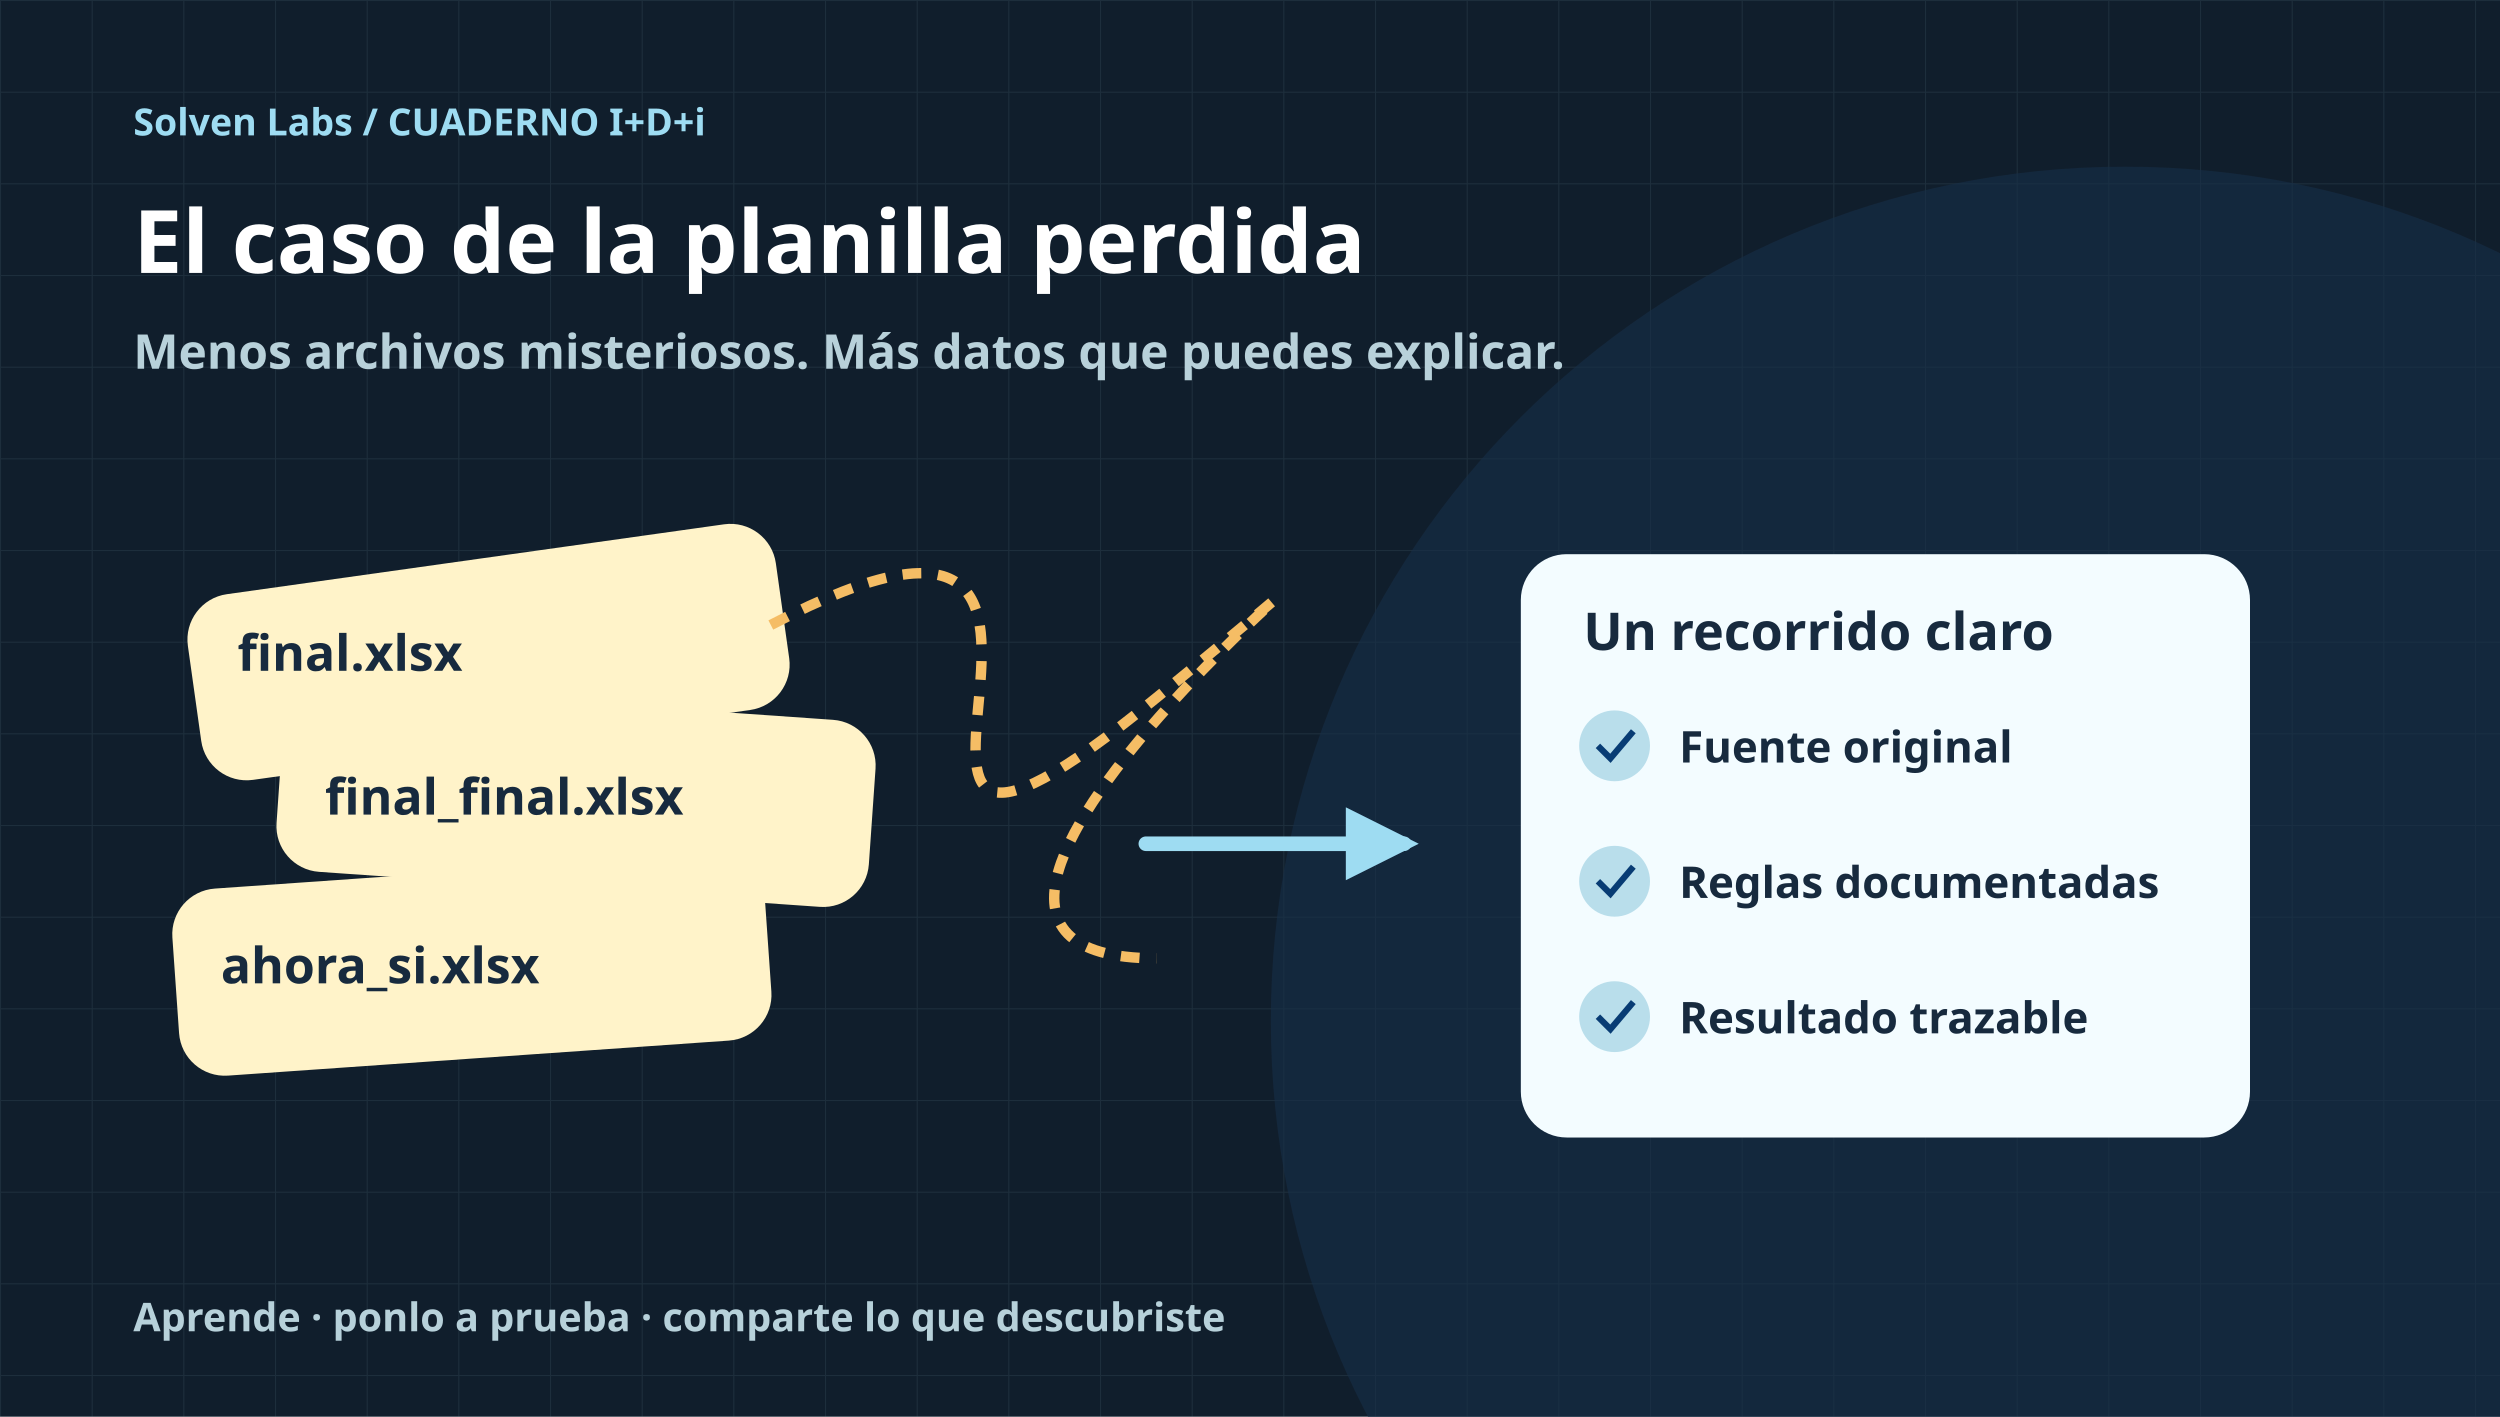
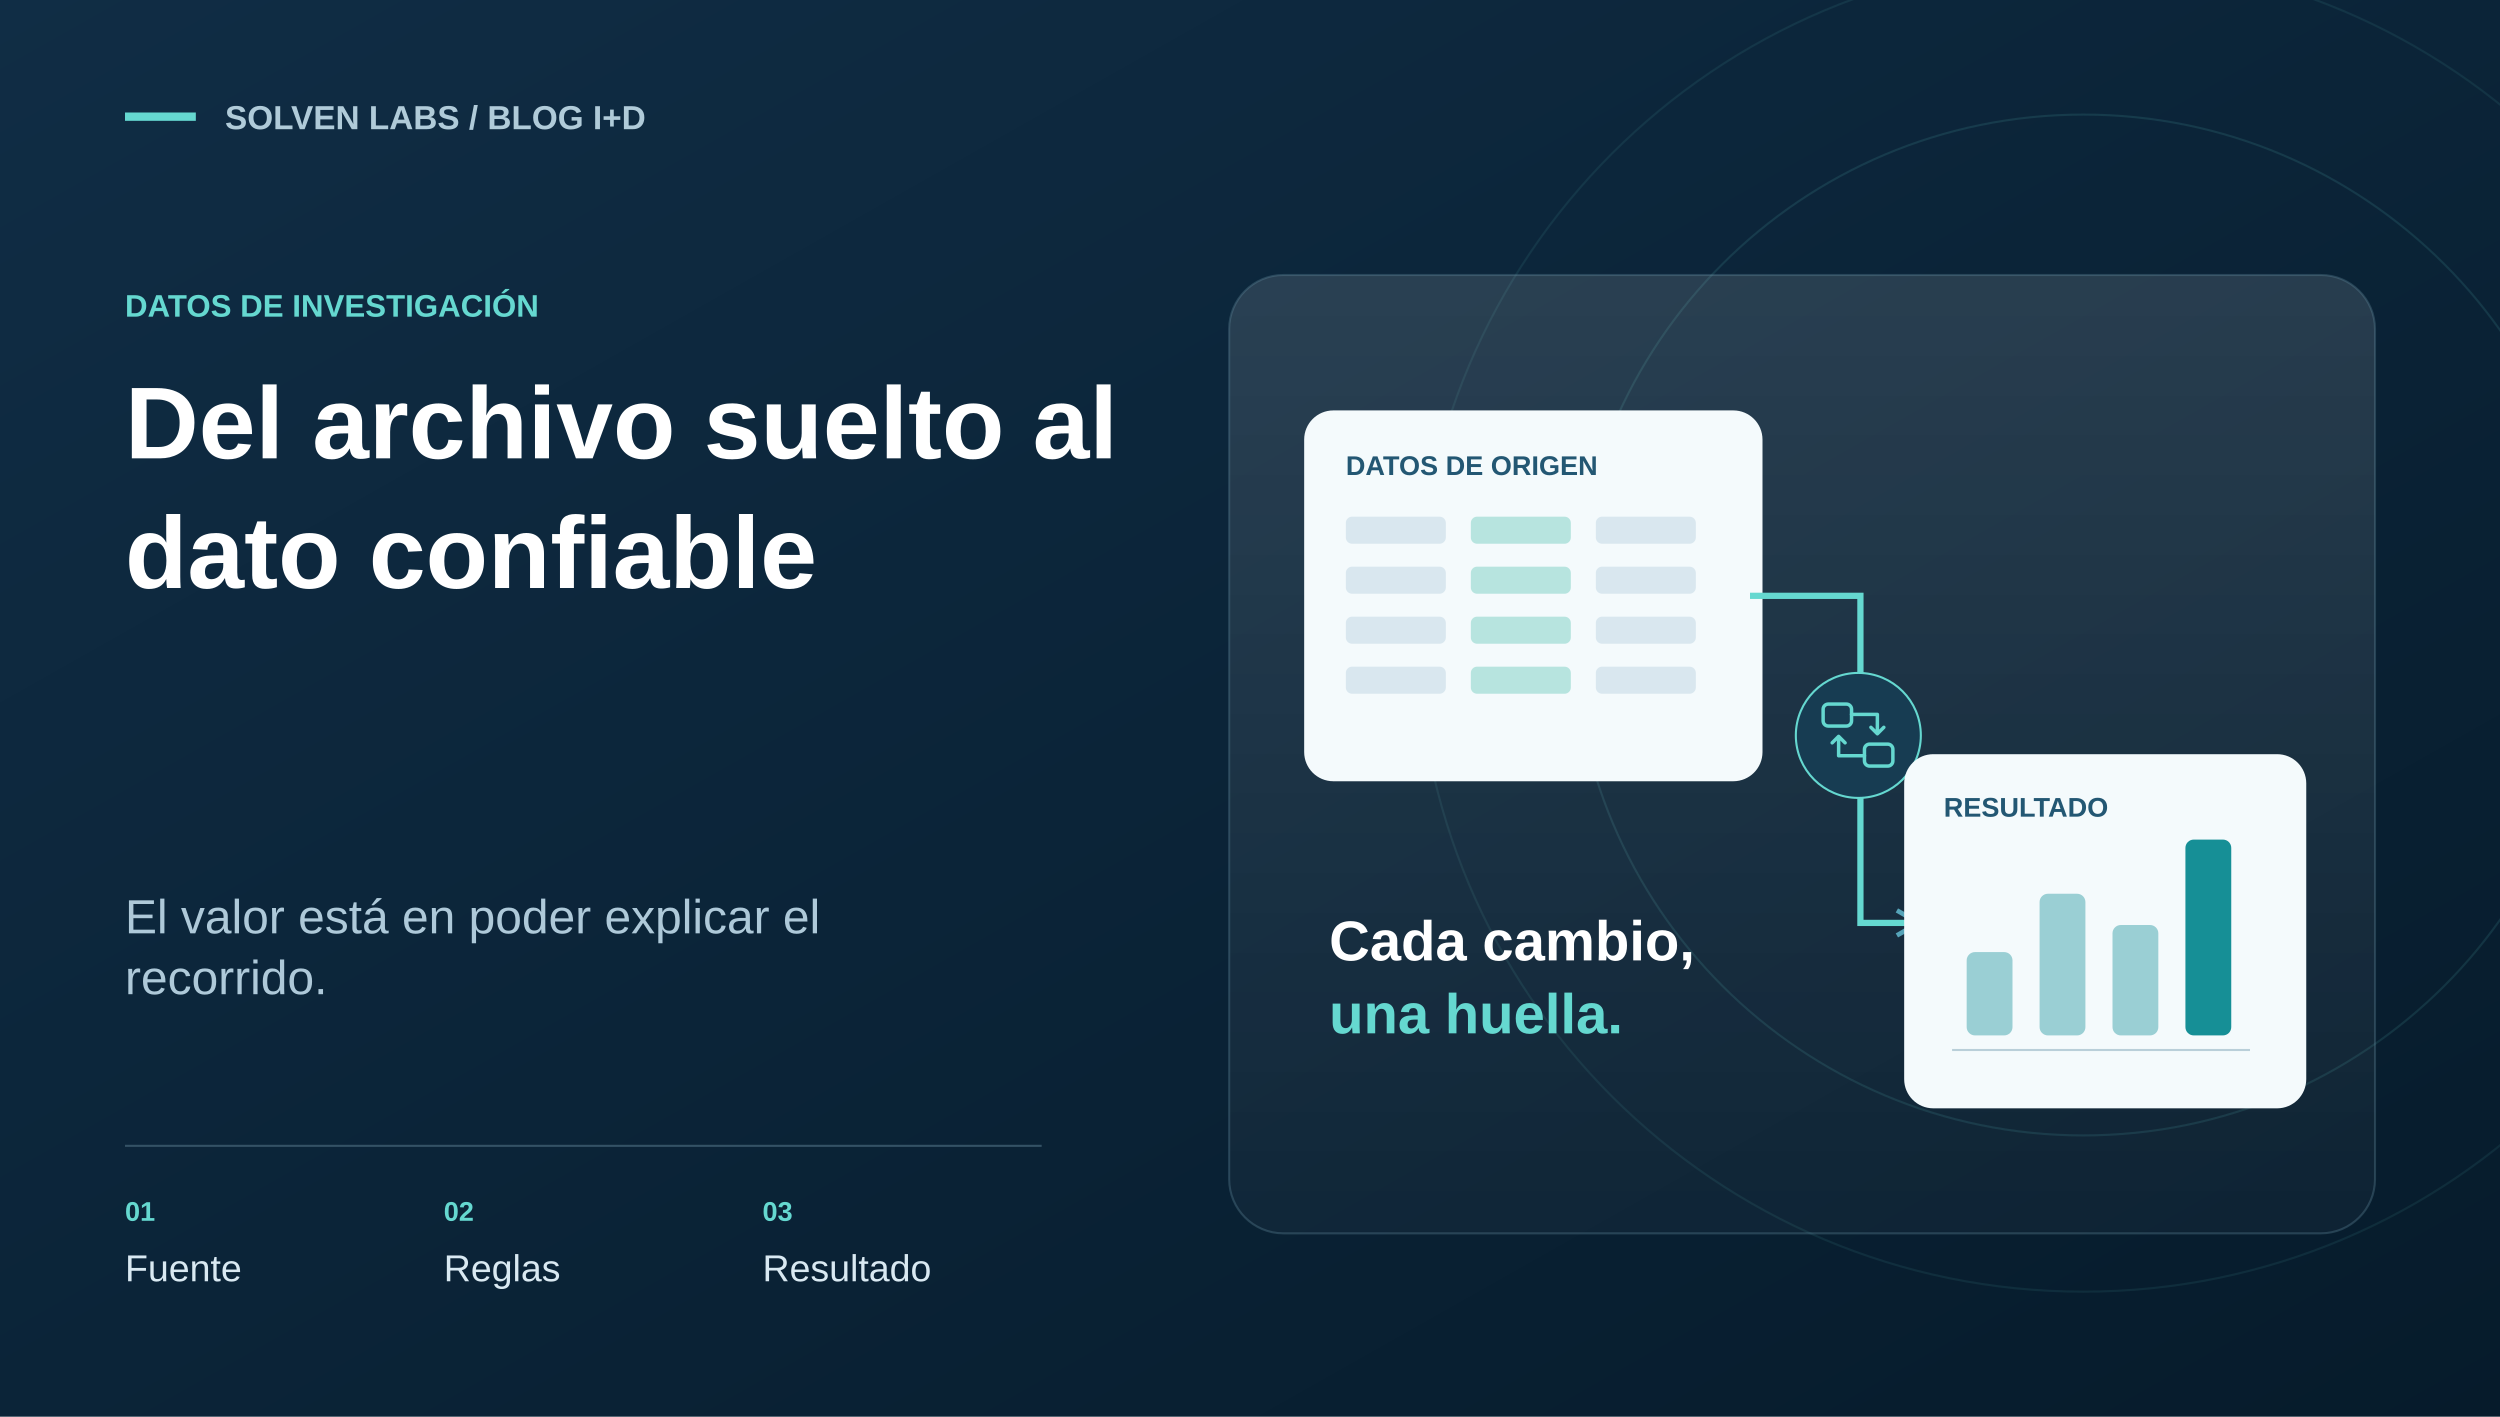
- <svg xmlns="http://www.w3.org/2000/svg" viewBox="0 0 1200 680" role="img">
+ <svg xmlns="http://www.w3.org/2000/svg" viewBox="0 0 1200 680" role="img" aria-labelledby="title desc">
  <defs>
-     <pattern id="grid" width="44" height="44" patternUnits="userSpaceOnUse">
-       <path d="M44 0H0V44" fill="none" stroke="#b8e4f4" stroke-opacity=".08" />
-     </pattern>
+     <linearGradient id="paper" x2="1" y2="1">
+       <stop stop-color="#f9fcfd" />
+       <stop offset="1" stop-color="#eaf2f6" />
+     </linearGradient>
+     <linearGradient id="night" x2="1" y2="1">
+       <stop stop-color="#102d45" />
+       <stop offset="1" stop-color="#061b2b" />
+     </linearGradient>
+     <linearGradient id="glass" x2="0" y2="1">
+       <stop stop-color="#fff" stop-opacity=".12" />
+       <stop offset="1" stop-color="#fff" stop-opacity=".025" />
+     </linearGradient>
+     <filter id="shadow" x="-30%" y="-30%" width="160%" height="180%">
+       <feDropShadow dx="0" dy="10" stdDeviation="12" flood-color="#052d45" flood-opacity=".1" />
+     </filter>
    <marker id="arrow" viewBox="0 0 10 10" refX="8" refY="5" markerWidth="5" markerHeight="5" orient="auto">
-       <path d="M0 0L10 5L0 10" fill="#9edcf2" />
+       <path d="m1 1 7 4-7 4" fill="none" stroke="#56a4b9" stroke-width="1.5" />
    </marker>
  </defs>
-   <rect width="1200" height="680" fill="#101e2c" />
-   <rect width="1200" height="680" fill="url(#grid)" />
-   <circle cx="1020" cy="490" r="410" fill="#162e48" opacity=".6" />
-   <text x="64" y="65" font-family="sans-serif" font-size="18" font-weight="600" fill="#9edcf2">Solven Labs / CUADERNO I+D+i</text>
-   <text x="64" y="131" font-family="sans-serif" font-size="42" font-weight="800" fill="#fff">El caso de la planilla perdida</text>
-   <text x="64" y="177" font-family="sans-serif" font-size="23" font-weight="600" fill="#b8d1da">Menos archivos misteriosos. Más datos que puedes explicar.</text>
-   <rect x="92" y="268" width="285" height="90" rx="22" fill="#fff3c9" transform="rotate(-8 234.5 313.0)" />
-   <text x="114" y="322" font-family="sans-serif" font-size="24" font-weight="600" fill="#172a3e">final.xlsx</text>
-   <rect x="134" y="337" width="285" height="90" rx="22" fill="#fff3c9" transform="rotate(4 276.5 382.0)" />
-   <text x="156" y="391" font-family="sans-serif" font-size="24" font-weight="600" fill="#172a3e">final_final.xlsx</text>
-   <rect x="84" y="418" width="285" height="90" rx="22" fill="#fff3c9" transform="rotate(-4 226.5 463.0)" />
-   <text x="106" y="472" font-family="sans-serif" font-size="24" font-weight="600" fill="#172a3e">ahora_si.xlsx</text>
-   <path d="M370 300C580 190 365 490 555 335S380 460 555 460" fill="none" stroke="#f5bd65" stroke-width="5" stroke-dasharray="9 8" />
-   <path d="M550 405H674" fill="none" stroke="#9edcf2" stroke-width="7" stroke-linecap="round" marker-end="url(#arrow)" />
-   <rect x="730" y="266" width="350" height="280" rx="22" fill="#f3fcff" transform="rotate(0 905.0 406.0)" />
-   <text x="760" y="312" font-family="sans-serif" font-size="25" font-weight="600" fill="#172a3e">Un recorrido claro</text>
-   <circle cx="775" cy="358" r="17" fill="#b9deeb" />
-   <path d="M767 358l6 6 11-13" fill="none" stroke="#083c74" stroke-width="3" />
-   <text x="806" y="366" font-family="sans-serif" font-size="21" font-weight="600" fill="#172a3e">Fuente original</text>
-   <circle cx="775" cy="423" r="17" fill="#b9deeb" />
-   <path d="M767 423l6 6 11-13" fill="none" stroke="#083c74" stroke-width="3" />
-   <text x="806" y="431" font-family="sans-serif" font-size="21" font-weight="600" fill="#172a3e">Reglas documentadas</text>
-   <circle cx="775" cy="488" r="17" fill="#b9deeb" />
-   <path d="M767 488l6 6 11-13" fill="none" stroke="#083c74" stroke-width="3" />
-   <text x="806" y="496" font-family="sans-serif" font-size="21" font-weight="600" fill="#172a3e">Resultado trazable</text>
-   <text x="64" y="639" font-family="sans-serif" font-size="19" font-weight="600" fill="#b7d1da">Aprende · ponlo a prueba · comparte lo que descubriste</text>
+   <g font-family="Arial, Helvetica, sans-serif">
+     <rect width="1200" height="680" fill="url(#night)" />
+     <circle cx="1000" cy="300" r="320" fill="none" stroke="#65d8d0" stroke-opacity=".09" />
+     <circle cx="1000" cy="300" r="245" fill="none" stroke="#65d8d0" stroke-opacity=".12" />
+     <path d="M60 56h34" stroke="#65d8d0" stroke-width="4" />
+     <text x="108" y="62" fill="#b0cbd9" font-size="16" font-weight="700">SOLVEN LABS  /  BLOG I+D</text>
+     <text x="60" y="152" fill="#65d8d0" font-size="15" font-weight="700">DATOS DE INVESTIGACIÓN</text>
+     <text x="60" y="220" fill="#fff" font-size="49" font-weight="700">Del archivo suelto al</text>
+     <text x="60" y="282.23" fill="#fff" font-size="49" font-weight="700">dato confiable</text>
+     <text x="60" y="448" fill="#aec9d9" font-size="23" font-weight="400">El valor está en poder explicar el</text>
+     <text x="60" y="477.21" fill="#aec9d9" font-size="23" font-weight="400">recorrido.</text>
+     <path d="M60 550h440" stroke="#345265" />
+     <text x="60" y="586" fill="#65d8d0" font-size="13" font-weight="700">01</text>
+     <text x="60" y="615" fill="#d9e9f2" font-size="18" font-weight="500">Fuente</text>
+     <text x="213" y="586" fill="#65d8d0" font-size="13" font-weight="700">02</text>
+     <text x="213" y="615" fill="#d9e9f2" font-size="18" font-weight="500">Reglas</text>
+     <text x="366" y="586" fill="#65d8d0" font-size="13" font-weight="700">03</text>
+     <text x="366" y="615" fill="#d9e9f2" font-size="18" font-weight="500">Resultado</text>
+     <g transform="translate(590 132)">
+       <rect width="550" height="460" rx="26" fill="url(#glass)" stroke="#648ea1" stroke-opacity=".32" />
+       <rect x="36" y="65" width="220" height="178" rx="14" fill="#f4fafc" />
+       <text x="56" y="96" fill="#235773" font-size="13" font-weight="700">DATOS DE ORIGEN</text>
+       <rect x="56" y="116" width="48" height="13" rx="3" fill="#d9e7ef" />
+       <rect x="116" y="116" width="48" height="13" rx="3" fill="#b7e4df" />
+       <rect x="176" y="116" width="48" height="13" rx="3" fill="#d9e7ef" />
+       <rect x="56" y="140" width="48" height="13" rx="3" fill="#d9e7ef" />
+       <rect x="116" y="140" width="48" height="13" rx="3" fill="#b7e4df" />
+       <rect x="176" y="140" width="48" height="13" rx="3" fill="#d9e7ef" />
+       <rect x="56" y="164" width="48" height="13" rx="3" fill="#d9e7ef" />
+       <rect x="116" y="164" width="48" height="13" rx="3" fill="#b7e4df" />
+       <rect x="176" y="164" width="48" height="13" rx="3" fill="#d9e7ef" />
+       <rect x="56" y="188" width="48" height="13" rx="3" fill="#d9e7ef" />
+       <rect x="116" y="188" width="48" height="13" rx="3" fill="#b7e4df" />
+       <rect x="176" y="188" width="48" height="13" rx="3" fill="#d9e7ef" />
+       <path d="M250 154h53v157h28" fill="none" stroke="#65d8d0" stroke-width="3" marker-end="url(#arrow)" />
+       <circle cx="302" cy="221" r="30" fill="#173c52" stroke="#65d8d0" />
+       <g transform="translate(282 201) scale(0.62)" fill="none" stroke="#65d8d0" stroke-width="2.7" stroke-linecap="round" stroke-linejoin="round">
+         <rect x="5" y="8" width="22" height="17" rx="4" />
+         <rect x="37" y="39" width="22" height="17" rx="4" />
+         <path d="M27 16h20v15m-5-5 5 5 5-5M37 48H17V33m-5 5 5-5 5 5" />
+       </g>
+       <rect x="324" y="230" width="193" height="170" rx="14" fill="#f4fafc" />
+       <text x="343" y="260" fill="#235773" font-size="13" font-weight="700">RESULTADO</text>
+       <path d="M347 372h143" stroke="#b9cfd9" />
+       <rect x="354" y="325" width="22" height="40" rx="4" fill="#9acfd4" />
+       <rect x="389" y="297" width="22" height="68" rx="4" fill="#9acfd4" />
+       <rect x="424" y="312" width="22" height="53" rx="4" fill="#9acfd4" />
+       <rect x="459" y="271" width="22" height="94" rx="4" fill="#168f96" />
+       <text x="48" y="329" fill="#fff" font-size="27" font-weight="700">Cada cambio,</text>
+       <text x="48" y="364" fill="#65d8d0" font-size="27" font-weight="700">una huella.</text>
+     </g>
+   </g>
</svg>
